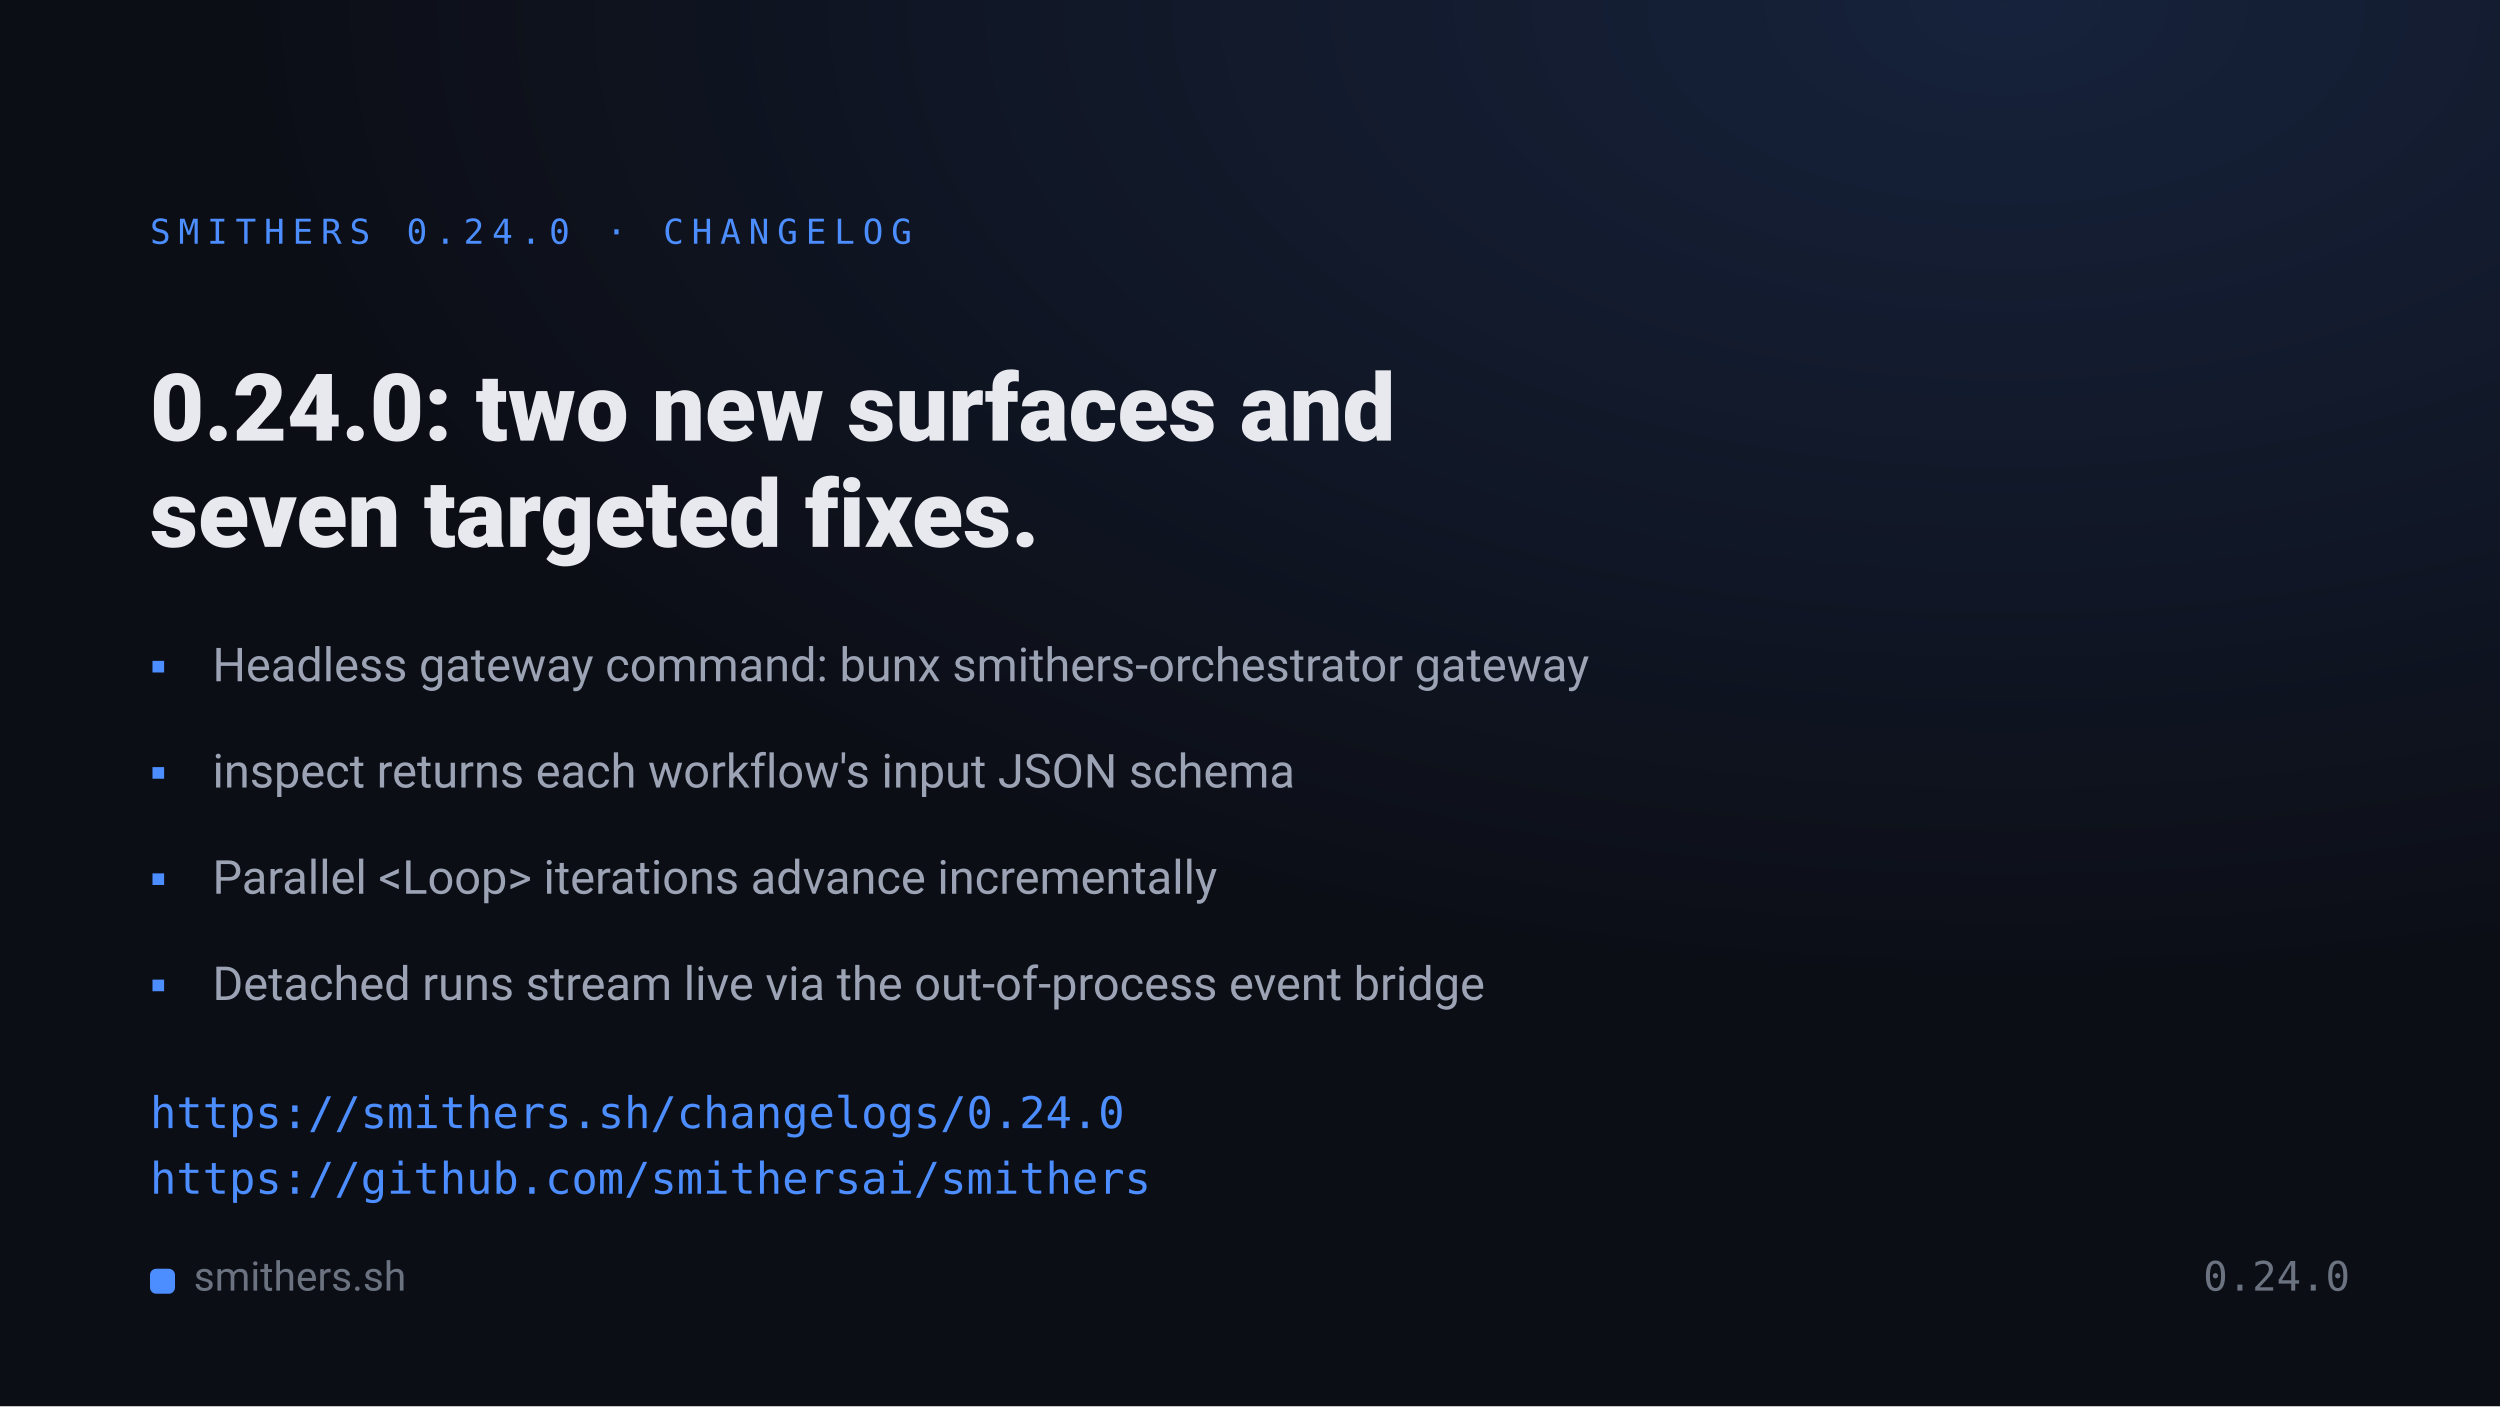
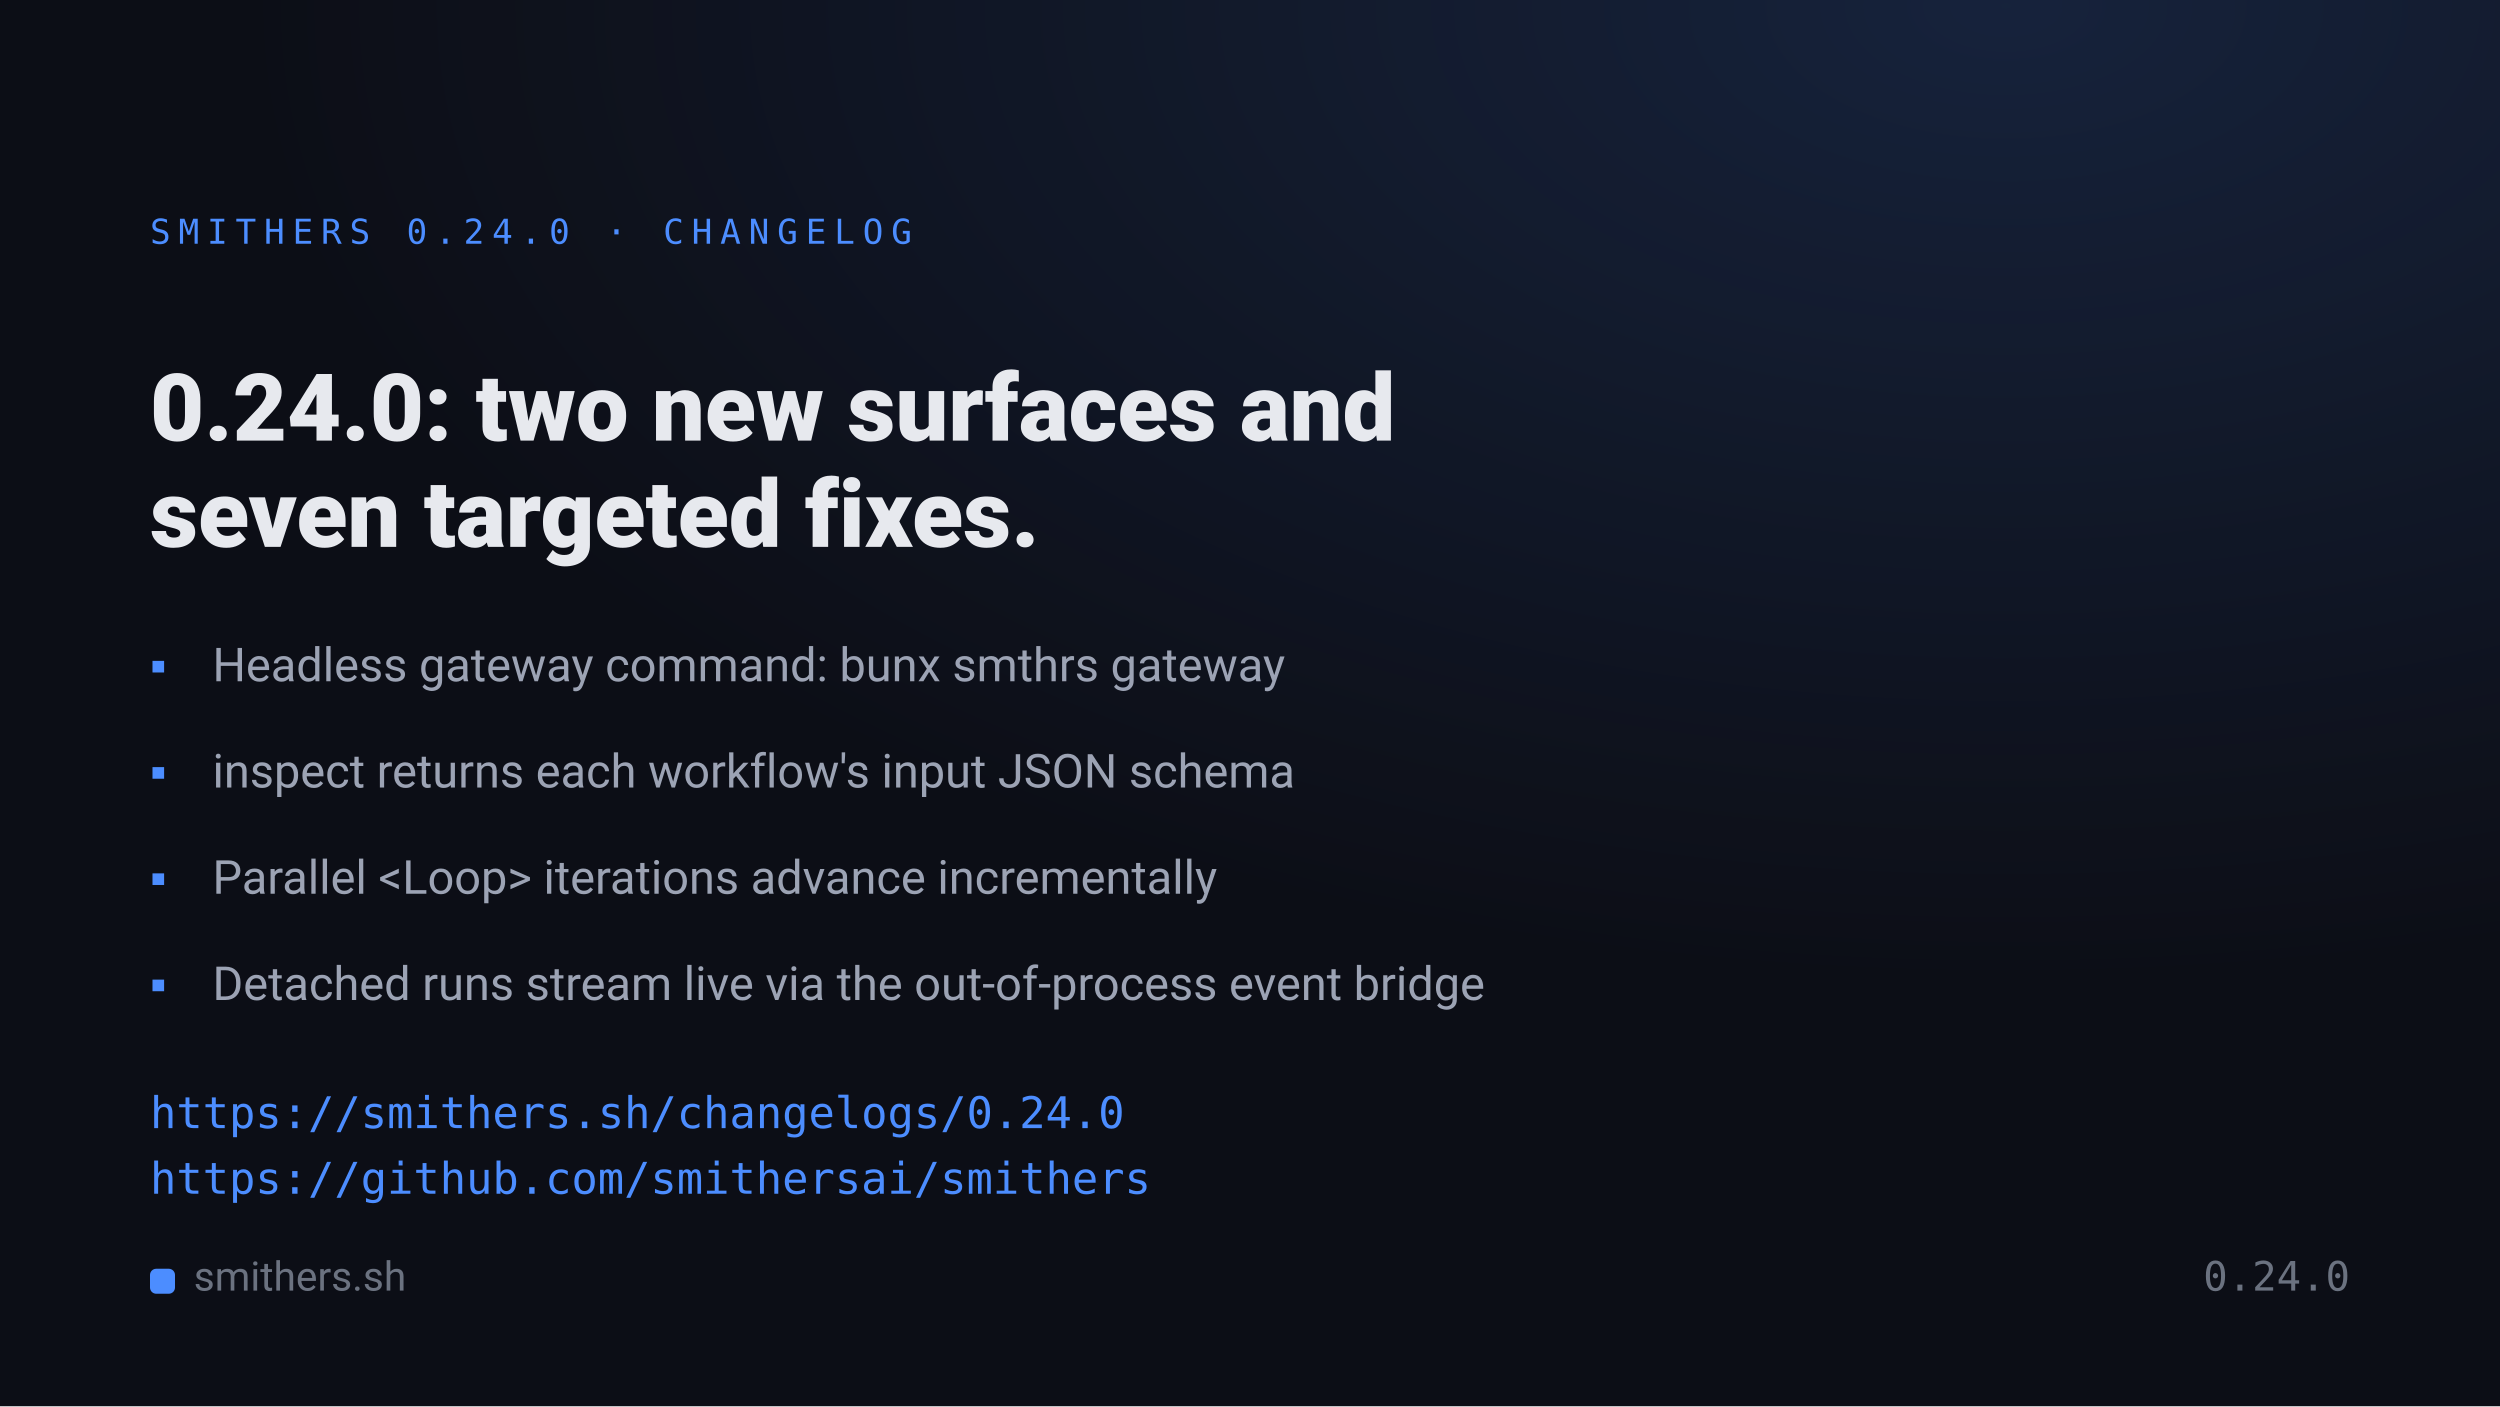
<svg xmlns="http://www.w3.org/2000/svg" width="1600" height="900" viewBox="0 0 1600 900">
  <defs>
    <radialGradient id="glow" cx="80%" cy="0%" r="70%">
      <stop offset="0%" stop-color="#4C8DFF" stop-opacity="0.16" />
      <stop offset="100%" stop-color="#4C8DFF" stop-opacity="0" />
    </radialGradient>
  </defs>
  <rect width="1600" height="900" fill="#0C0E16" />
  <rect width="1600" height="900" fill="url(#glow)" />
  <text font-size="22" font-family="ui-monospace, SFMono-Regular, Menlo, Monaco, Consolas, monospace" fill="#4C8DFF" letter-spacing="5">
    <tspan x="96" y="156">SMITHERS 0.24.0 · CHANGELOG</tspan>
  </text>
  <text font-size="60" font-family="system-ui, -apple-system, 'Segoe UI', Roboto, Helvetica, Arial, sans-serif" fill="#E7E9EE" font-weight="800">
    <tspan x="96" y="282">0.24.0: two new surfaces and</tspan>
    <tspan x="96" y="350">seven targeted fixes.</tspan>
  </text>
  <text x="96" y="436" font-size="30" fill="#4C8DFF">▪</text>
  <text font-size="30" font-family="system-ui, -apple-system, 'Segoe UI', Roboto, Helvetica, Arial, sans-serif" fill="#9CA3B4">
-     <tspan x="136" y="436">Headless gateway command: bunx smithers-orchestrator gateway</tspan>
+     <tspan x="136" y="436">Headless gateway command: bunx smthrs gateway</tspan>
  </text>
  <text x="96" y="504" font-size="30" fill="#4C8DFF">▪</text>
  <text font-size="30" font-family="system-ui, -apple-system, 'Segoe UI', Roboto, Helvetica, Arial, sans-serif" fill="#9CA3B4">
    <tspan x="136" y="504">inspect returns each workflow's input JSON schema</tspan>
  </text>
  <text x="96" y="572" font-size="30" fill="#4C8DFF">▪</text>
  <text font-size="30" font-family="system-ui, -apple-system, 'Segoe UI', Roboto, Helvetica, Arial, sans-serif" fill="#9CA3B4">
    <tspan x="136" y="572">Parallel &lt;Loop&gt; iterations advance incrementally</tspan>
  </text>
  <text x="96" y="640" font-size="30" fill="#4C8DFF">▪</text>
  <text font-size="30" font-family="system-ui, -apple-system, 'Segoe UI', Roboto, Helvetica, Arial, sans-serif" fill="#9CA3B4">
    <tspan x="136" y="640">Detached runs stream live via the out-of-process event bridge</tspan>
  </text>
  <text font-size="28" font-family="ui-monospace, SFMono-Regular, Menlo, Monaco, Consolas, monospace" fill="#4C8DFF">
    <tspan x="96" y="722">https://smithers.sh/changelogs/0.24.0</tspan>
    <tspan x="96" y="764">https://github.com/smithersai/smithers</tspan>
  </text>
  <rect x="96" y="812" width="16" height="16" rx="4" fill="#4C8DFF" />
  <text x="124" y="826" font-size="26" font-family="system-ui, -apple-system, 'Segoe UI', Roboto, Helvetica, Arial, sans-serif" fill="#6B7280">smithers.sh</text>
  <text x="1504" y="826" font-size="26" font-family="ui-monospace, SFMono-Regular, Menlo, Monaco, Consolas, monospace" fill="#6B7280" text-anchor="end">0.24.0</text>
</svg>
